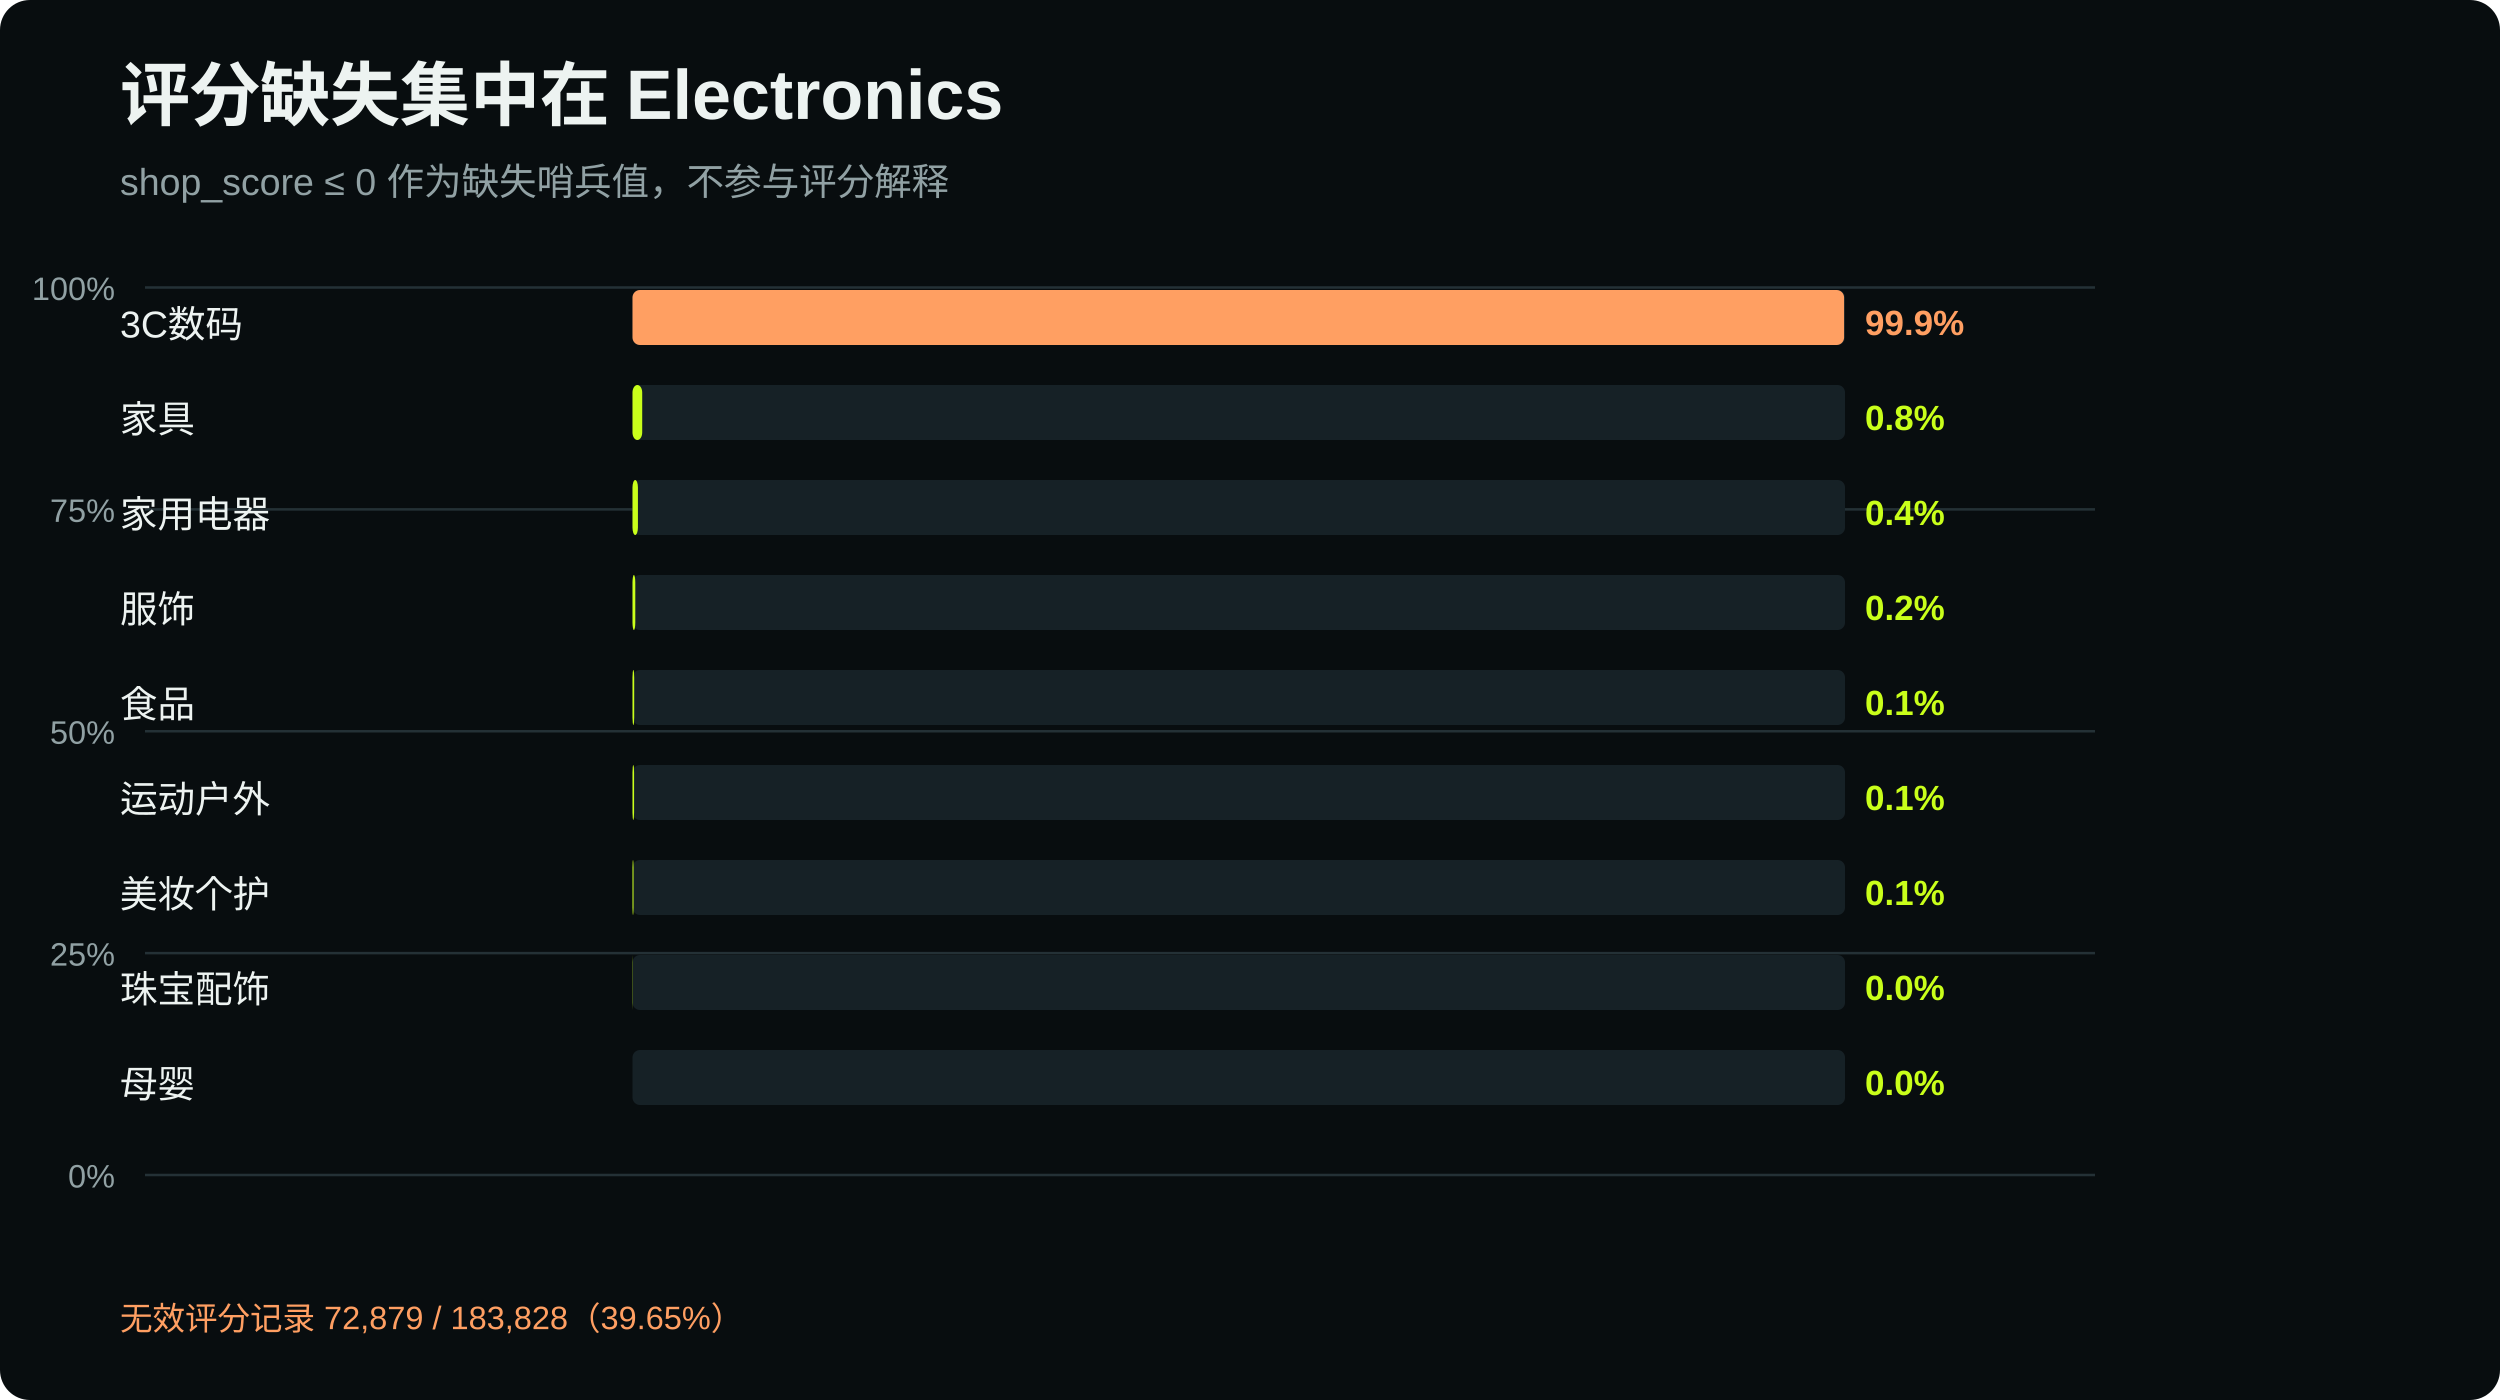
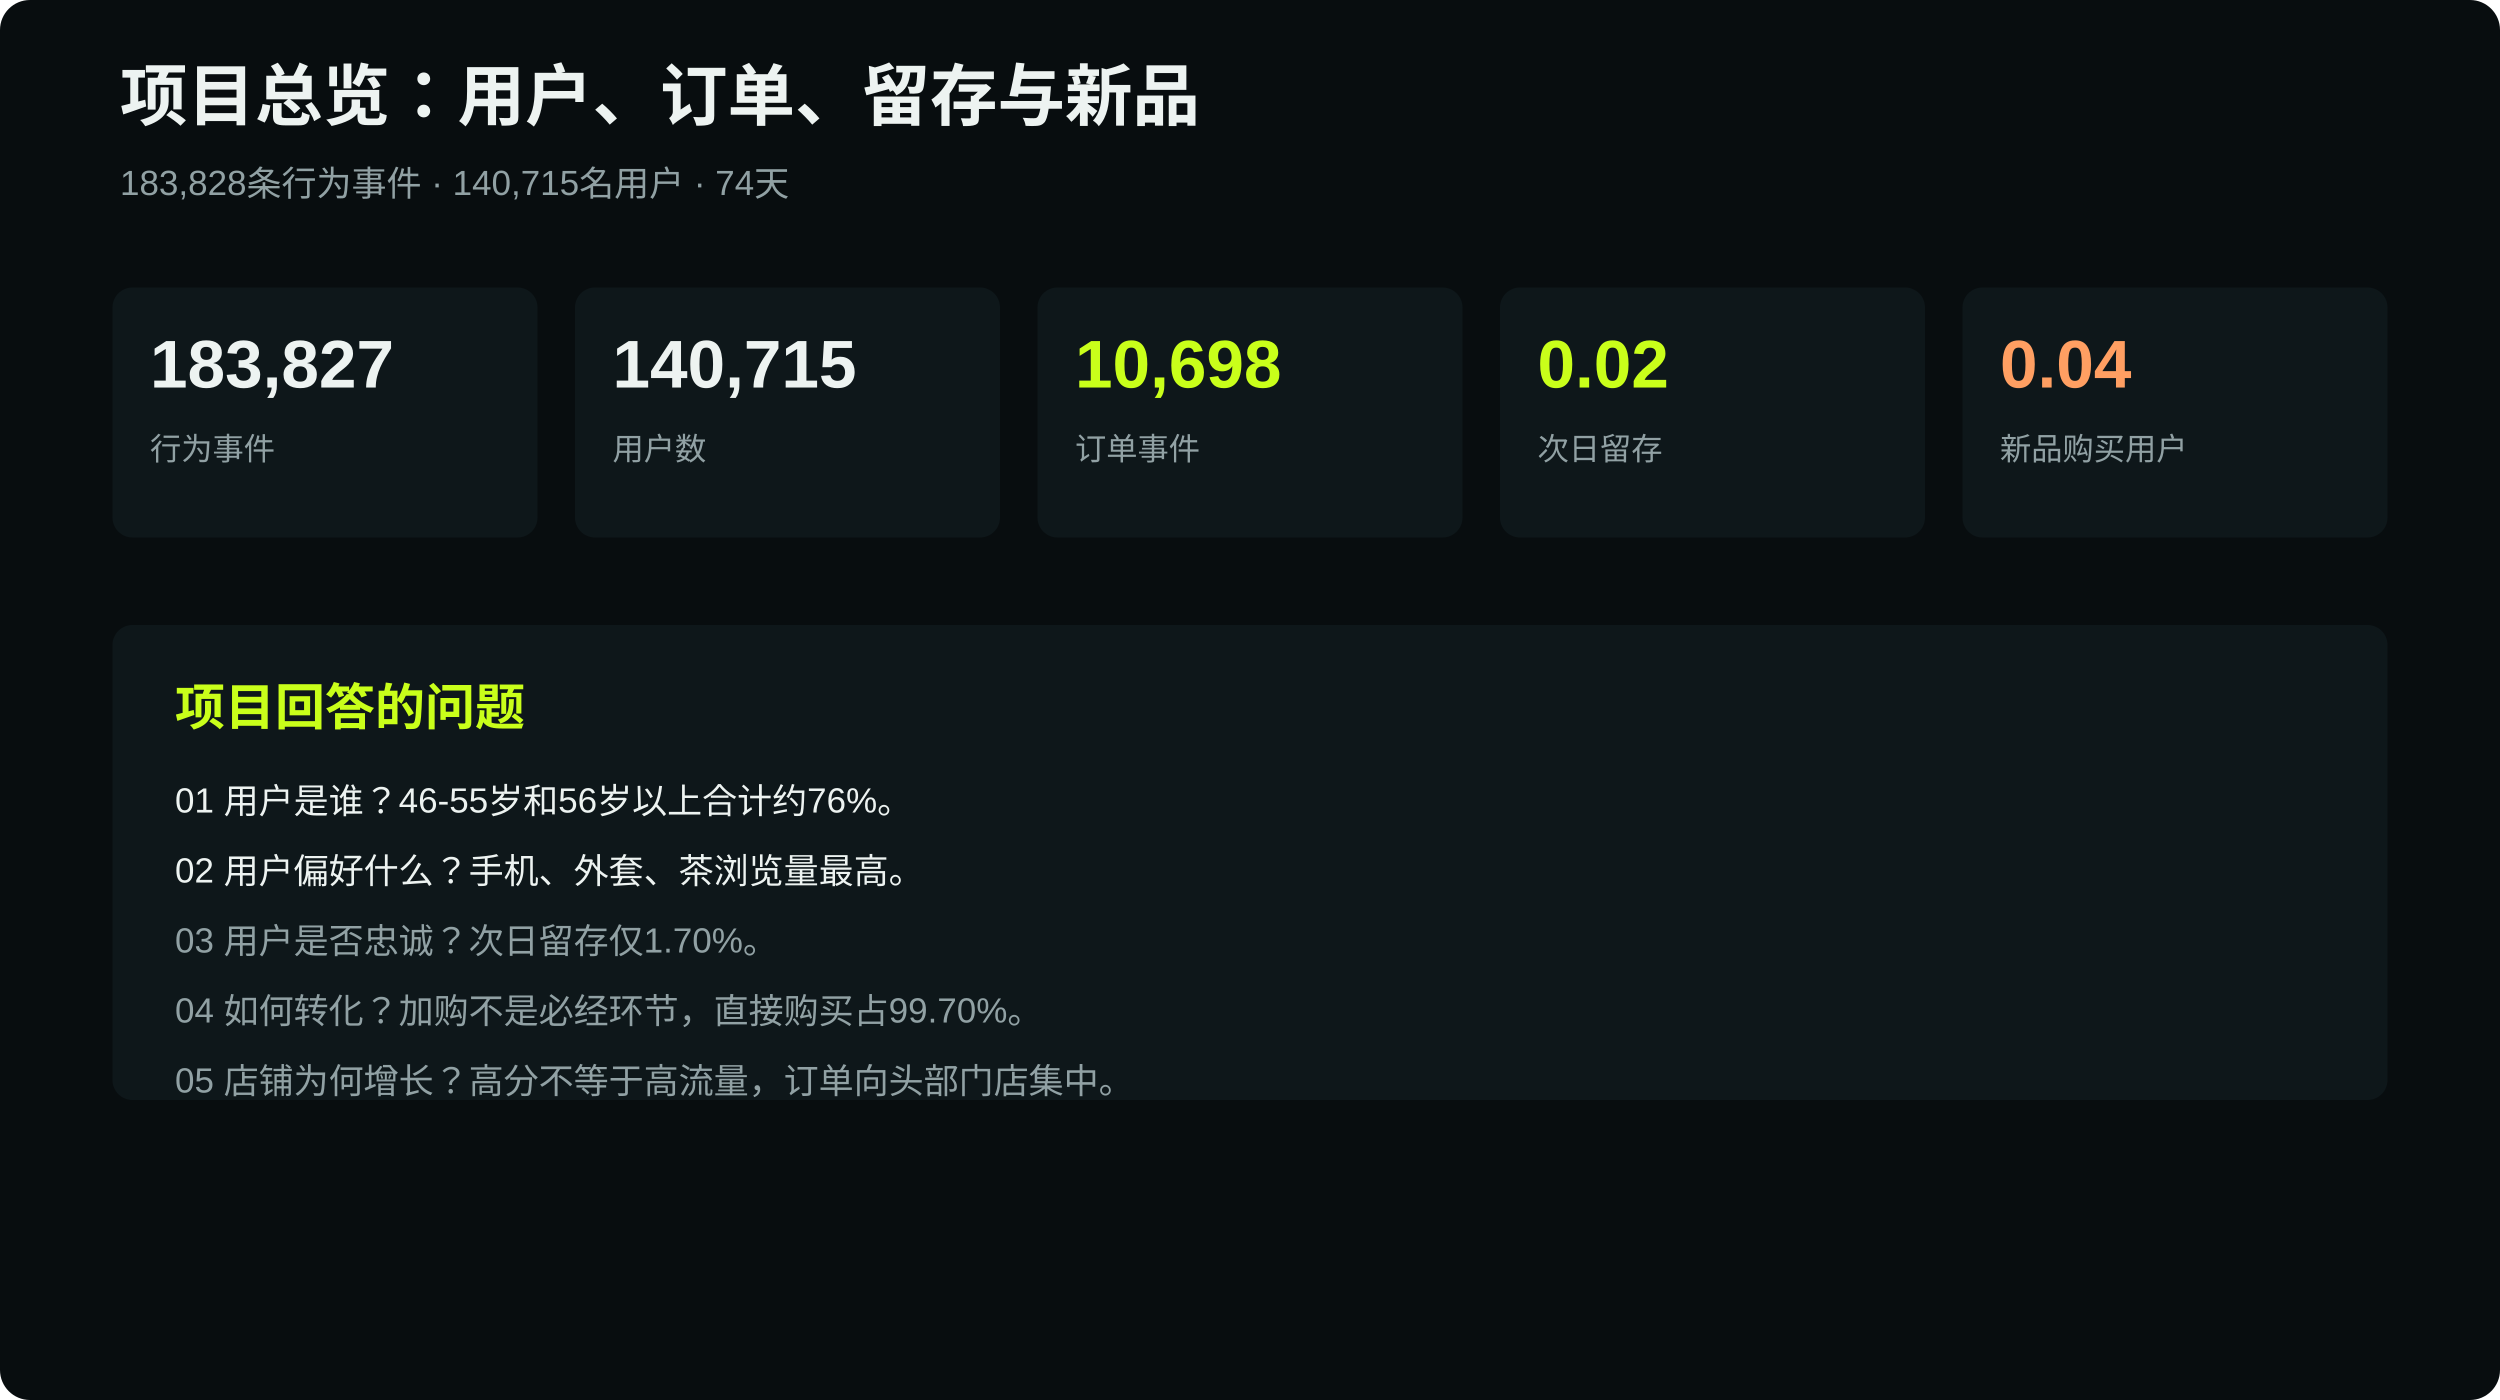
- <svg xmlns="http://www.w3.org/2000/svg" viewBox="0 0 1000 560" role="img" aria-label="Rating missingness by shop category">
+ <svg xmlns="http://www.w3.org/2000/svg" viewBox="0 0 1000 560" role="img" aria-label="项目总览：用户、订单、留存与新品">
  <rect width="1000" height="560" rx="12" fill="#080d0f" />
-   <text x="48" y="48" font-family="Barlow Condensed, PingFang SC, Microsoft YaHei, Arial, sans-serif" font-size="28" fill="#edf3f1" text-anchor="start" font-weight="600" opacity="1">评分缺失集中在 Electronics</text>
-   <text x="48" y="78" font-family="Barlow Condensed, PingFang SC, Microsoft YaHei, Arial, sans-serif" font-size="15" fill="#91a1a4" text-anchor="start" font-weight="400" opacity="1">shop_score ≤ 0 作为缺失哨兵值，不参与评分解释</text>
-   <line x1="58" y1="470.0" x2="838" y2="470.0" stroke="#243136" stroke-width="1" stroke-dasharray="" />
-   <text x="46" y="475.0" font-family="Barlow Condensed, PingFang SC, Microsoft YaHei, Arial, sans-serif" font-size="13" fill="#91a1a4" text-anchor="end" font-weight="400" opacity="1">0%</text>
-   <line x1="58" y1="381.25" x2="838" y2="381.25" stroke="#243136" stroke-width="1" stroke-dasharray="" />
-   <text x="46" y="386.25" font-family="Barlow Condensed, PingFang SC, Microsoft YaHei, Arial, sans-serif" font-size="13" fill="#91a1a4" text-anchor="end" font-weight="400" opacity="1">25%</text>
-   <line x1="58" y1="292.5" x2="838" y2="292.5" stroke="#243136" stroke-width="1" stroke-dasharray="" />
-   <text x="46" y="297.5" font-family="Barlow Condensed, PingFang SC, Microsoft YaHei, Arial, sans-serif" font-size="13" fill="#91a1a4" text-anchor="end" font-weight="400" opacity="1">50%</text>
-   <line x1="58" y1="203.75" x2="838" y2="203.75" stroke="#243136" stroke-width="1" stroke-dasharray="" />
-   <text x="46" y="208.75" font-family="Barlow Condensed, PingFang SC, Microsoft YaHei, Arial, sans-serif" font-size="13" fill="#91a1a4" text-anchor="end" font-weight="400" opacity="1">75%</text>
-   <line x1="58" y1="115.0" x2="838" y2="115.0" stroke="#243136" stroke-width="1" stroke-dasharray="" />
-   <text x="46" y="120.0" font-family="Barlow Condensed, PingFang SC, Microsoft YaHei, Arial, sans-serif" font-size="13" fill="#91a1a4" text-anchor="end" font-weight="400" opacity="1">100%</text>
-   <text x="48" y="135" font-family="Barlow Condensed, PingFang SC, Microsoft YaHei, Arial, sans-serif" font-size="15" fill="#edf3f1" text-anchor="start" font-weight="400" opacity="1">3C数码</text>
-   <rect x="253" y="116" width="485" height="22" rx="3" fill="#162126" opacity="1" stroke="none" stroke-width="0" />
-   <rect x="253" y="116" width="484.633" height="22" rx="3" fill="#ff9f62" opacity="1" stroke="none" stroke-width="0" />
-   <text x="746" y="134" font-family="Barlow Condensed, PingFang SC, Microsoft YaHei, Arial, sans-serif" font-size="14" fill="#ff9f62" text-anchor="start" font-weight="600" opacity="1">99.9%</text>
-   <text x="48" y="173" font-family="Barlow Condensed, PingFang SC, Microsoft YaHei, Arial, sans-serif" font-size="15" fill="#edf3f1" text-anchor="start" font-weight="400" opacity="1">家具</text>
-   <rect x="253" y="154" width="485" height="22" rx="3" fill="#162126" opacity="1" stroke="none" stroke-width="0" />
-   <rect x="253" y="154" width="3.884" height="22" rx="3" fill="#c9ff1a" opacity="1" stroke="none" stroke-width="0" />
-   <text x="746" y="172" font-family="Barlow Condensed, PingFang SC, Microsoft YaHei, Arial, sans-serif" font-size="14" fill="#c9ff1a" text-anchor="start" font-weight="600" opacity="1">0.8%</text>
-   <text x="48" y="211" font-family="Barlow Condensed, PingFang SC, Microsoft YaHei, Arial, sans-serif" font-size="15" fill="#edf3f1" text-anchor="start" font-weight="400" opacity="1">家用电器</text>
-   <rect x="253" y="192" width="485" height="22" rx="3" fill="#162126" opacity="1" stroke="none" stroke-width="0" />
-   <rect x="253" y="192" width="2.17" height="22" rx="3" fill="#c9ff1a" opacity="1" stroke="none" stroke-width="0" />
-   <text x="746" y="210" font-family="Barlow Condensed, PingFang SC, Microsoft YaHei, Arial, sans-serif" font-size="14" fill="#c9ff1a" text-anchor="start" font-weight="600" opacity="1">0.4%</text>
-   <text x="48" y="249" font-family="Barlow Condensed, PingFang SC, Microsoft YaHei, Arial, sans-serif" font-size="15" fill="#edf3f1" text-anchor="start" font-weight="400" opacity="1">服饰</text>
-   <rect x="253" y="230" width="485" height="22" rx="3" fill="#162126" opacity="1" stroke="none" stroke-width="0" />
-   <rect x="253" y="230" width="1.116" height="22" rx="3" fill="#c9ff1a" opacity="1" stroke="none" stroke-width="0" />
-   <text x="746" y="248" font-family="Barlow Condensed, PingFang SC, Microsoft YaHei, Arial, sans-serif" font-size="14" fill="#c9ff1a" text-anchor="start" font-weight="600" opacity="1">0.2%</text>
-   <text x="48" y="287" font-family="Barlow Condensed, PingFang SC, Microsoft YaHei, Arial, sans-serif" font-size="15" fill="#edf3f1" text-anchor="start" font-weight="400" opacity="1">食品</text>
-   <rect x="253" y="268" width="485" height="22" rx="3" fill="#162126" opacity="1" stroke="none" stroke-width="0" />
-   <rect x="253" y="268" width="0.676" height="22" rx="3" fill="#c9ff1a" opacity="1" stroke="none" stroke-width="0" />
-   <text x="746" y="286" font-family="Barlow Condensed, PingFang SC, Microsoft YaHei, Arial, sans-serif" font-size="14" fill="#c9ff1a" text-anchor="start" font-weight="600" opacity="1">0.1%</text>
-   <text x="48" y="325" font-family="Barlow Condensed, PingFang SC, Microsoft YaHei, Arial, sans-serif" font-size="15" fill="#edf3f1" text-anchor="start" font-weight="400" opacity="1">运动户外</text>
-   <rect x="253" y="306" width="485" height="22" rx="3" fill="#162126" opacity="1" stroke="none" stroke-width="0" />
-   <rect x="253" y="306" width="0.629" height="22" rx="3" fill="#c9ff1a" opacity="1" stroke="none" stroke-width="0" />
-   <text x="746" y="324" font-family="Barlow Condensed, PingFang SC, Microsoft YaHei, Arial, sans-serif" font-size="14" fill="#c9ff1a" text-anchor="start" font-weight="600" opacity="1">0.1%</text>
-   <text x="48" y="363" font-family="Barlow Condensed, PingFang SC, Microsoft YaHei, Arial, sans-serif" font-size="15" fill="#edf3f1" text-anchor="start" font-weight="400" opacity="1">美妆个护</text>
-   <rect x="253" y="344" width="485" height="22" rx="3" fill="#162126" opacity="1" stroke="none" stroke-width="0" />
-   <rect x="253" y="344" width="0.409" height="22" rx="3" fill="#c9ff1a" opacity="1" stroke="none" stroke-width="0" />
-   <text x="746" y="362" font-family="Barlow Condensed, PingFang SC, Microsoft YaHei, Arial, sans-serif" font-size="14" fill="#c9ff1a" text-anchor="start" font-weight="600" opacity="1">0.1%</text>
-   <text x="48" y="401" font-family="Barlow Condensed, PingFang SC, Microsoft YaHei, Arial, sans-serif" font-size="15" fill="#edf3f1" text-anchor="start" font-weight="400" opacity="1">珠宝配饰</text>
-   <rect x="253" y="382" width="485" height="22" rx="3" fill="#162126" opacity="1" stroke="none" stroke-width="0" />
-   <rect x="253" y="382" width="0.096" height="22" rx="3" fill="#c9ff1a" opacity="1" stroke="none" stroke-width="0" />
-   <text x="746" y="400" font-family="Barlow Condensed, PingFang SC, Microsoft YaHei, Arial, sans-serif" font-size="14" fill="#c9ff1a" text-anchor="start" font-weight="600" opacity="1">0.0%</text>
-   <text x="48" y="439" font-family="Barlow Condensed, PingFang SC, Microsoft YaHei, Arial, sans-serif" font-size="15" fill="#edf3f1" text-anchor="start" font-weight="400" opacity="1">母婴</text>
-   <rect x="253" y="420" width="485" height="22" rx="3" fill="#162126" opacity="1" stroke="none" stroke-width="0" />
-   <rect x="253" y="420" width="0" height="22" rx="3" fill="#c9ff1a" opacity="1" stroke="none" stroke-width="0" />
-   <text x="746" y="438" font-family="Barlow Condensed, PingFang SC, Microsoft YaHei, Arial, sans-serif" font-size="14" fill="#c9ff1a" text-anchor="start" font-weight="600" opacity="1">0.0%</text>
-   <text x="48" y="532" font-family="Barlow Condensed, PingFang SC, Microsoft YaHei, Arial, sans-serif" font-size="13" fill="#ff9f62" text-anchor="start" font-weight="400" opacity="1">无效评分记录 72,879 / 183,828（39.65%）</text>
+   <text x="48" y="48" font-family="Barlow Condensed, PingFang SC, Microsoft YaHei, Arial, sans-serif" font-size="27" fill="#edf3f1" text-anchor="start" font-weight="600" opacity="1">项目总览：用户、订单、留存与新品</text>
+   <text x="48" y="78" font-family="Barlow Condensed, PingFang SC, Microsoft YaHei, Arial, sans-serif" font-size="14" fill="#91a1a4" text-anchor="start" font-weight="400" opacity="1">183,828条行为事件 · 140,715名用户 · 74天</text>
+   <rect x="45" y="115" width="170" height="100" rx="8" fill="#0e171a" opacity="1" stroke="none" stroke-width="0" />
+   <text x="60" y="155" font-family="Barlow Condensed, PingFang SC, Microsoft YaHei, Arial, sans-serif" font-size="27" fill="#edf3f1" text-anchor="start" font-weight="600" opacity="1">183,827</text>
+   <text x="60" y="184" font-family="Barlow Condensed, PingFang SC, Microsoft YaHei, Arial, sans-serif" font-size="12.5" fill="#91a1a4" text-anchor="start" font-weight="400" opacity="1">行为事件</text>
+   <rect x="230" y="115" width="170" height="100" rx="8" fill="#0e171a" opacity="1" stroke="none" stroke-width="0" />
+   <text x="245" y="155" font-family="Barlow Condensed, PingFang SC, Microsoft YaHei, Arial, sans-serif" font-size="27" fill="#edf3f1" text-anchor="start" font-weight="600" opacity="1">140,715</text>
+   <text x="245" y="184" font-family="Barlow Condensed, PingFang SC, Microsoft YaHei, Arial, sans-serif" font-size="12.5" fill="#91a1a4" text-anchor="start" font-weight="400" opacity="1">用户数</text>
+   <rect x="415" y="115" width="170" height="100" rx="8" fill="#0e171a" opacity="1" stroke="none" stroke-width="0" />
+   <text x="430" y="155" font-family="Barlow Condensed, PingFang SC, Microsoft YaHei, Arial, sans-serif" font-size="27" fill="#c9ff1a" text-anchor="start" font-weight="600" opacity="1">10,698</text>
+   <text x="430" y="184" font-family="Barlow Condensed, PingFang SC, Microsoft YaHei, Arial, sans-serif" font-size="12.5" fill="#91a1a4" text-anchor="start" font-weight="400" opacity="1">订单事件</text>
+   <rect x="600" y="115" width="170" height="100" rx="8" fill="#0e171a" opacity="1" stroke="none" stroke-width="0" />
+   <text x="615" y="155" font-family="Barlow Condensed, PingFang SC, Microsoft YaHei, Arial, sans-serif" font-size="27" fill="#c9ff1a" text-anchor="start" font-weight="600" opacity="1">0.02</text>
+   <text x="615" y="184" font-family="Barlow Condensed, PingFang SC, Microsoft YaHei, Arial, sans-serif" font-size="12.5" fill="#91a1a4" text-anchor="start" font-weight="400" opacity="1">次日留存</text>
+   <rect x="785" y="115" width="170" height="100" rx="8" fill="#0e171a" opacity="1" stroke="none" stroke-width="0" />
+   <text x="800" y="155" font-family="Barlow Condensed, PingFang SC, Microsoft YaHei, Arial, sans-serif" font-size="27" fill="#ff9f62" text-anchor="start" font-weight="600" opacity="1">0.04</text>
+   <text x="800" y="184" font-family="Barlow Condensed, PingFang SC, Microsoft YaHei, Arial, sans-serif" font-size="12.5" fill="#91a1a4" text-anchor="start" font-weight="400" opacity="1">新品购买用户</text>
+   <rect x="45" y="250" width="910" height="190" rx="8" fill="#0e171a" opacity="1" stroke="none" stroke-width="0" />
+   <text x="70" y="290" font-family="Barlow Condensed, PingFang SC, Microsoft YaHei, Arial, sans-serif" font-size="20" fill="#c9ff1a" text-anchor="start" font-weight="600" opacity="1">项目回答的问题</text>
+   <text x="70" y="325" font-family="Barlow Condensed, PingFang SC, Microsoft YaHei, Arial, sans-serif" font-size="14" fill="#edf3f1" text-anchor="start" font-weight="400" opacity="1">01  用户是谁？46-55岁和56岁以上合计约76%。</text>
+   <text x="70" y="353" font-family="Barlow Condensed, PingFang SC, Microsoft YaHei, Arial, sans-serif" font-size="14" fill="#edf3f1" text-anchor="start" font-weight="400" opacity="1">02  用户偏好什么？手机、外套、茶浏览量最高。</text>
+   <text x="70" y="381" font-family="Barlow Condensed, PingFang SC, Microsoft YaHei, Arial, sans-serif" font-size="14" fill="#91a1a4" text-anchor="start" font-weight="400" opacity="1">03  用户是否忠诚？次日留存仅1.70%。</text>
+   <text x="70" y="409" font-family="Barlow Condensed, PingFang SC, Microsoft YaHei, Arial, sans-serif" font-size="14" fill="#91a1a4" text-anchor="start" font-weight="400" opacity="1">04  如何转化？加购不是必经环节，直接购买占99.70%。</text>
+   <text x="70" y="437" font-family="Barlow Condensed, PingFang SC, Microsoft YaHei, Arial, sans-serif" font-size="14" fill="#91a1a4" text-anchor="start" font-weight="400" opacity="1">05  店铺为何增长？高分不等于高流量，订单向头部门店集中。</text>
</svg>
